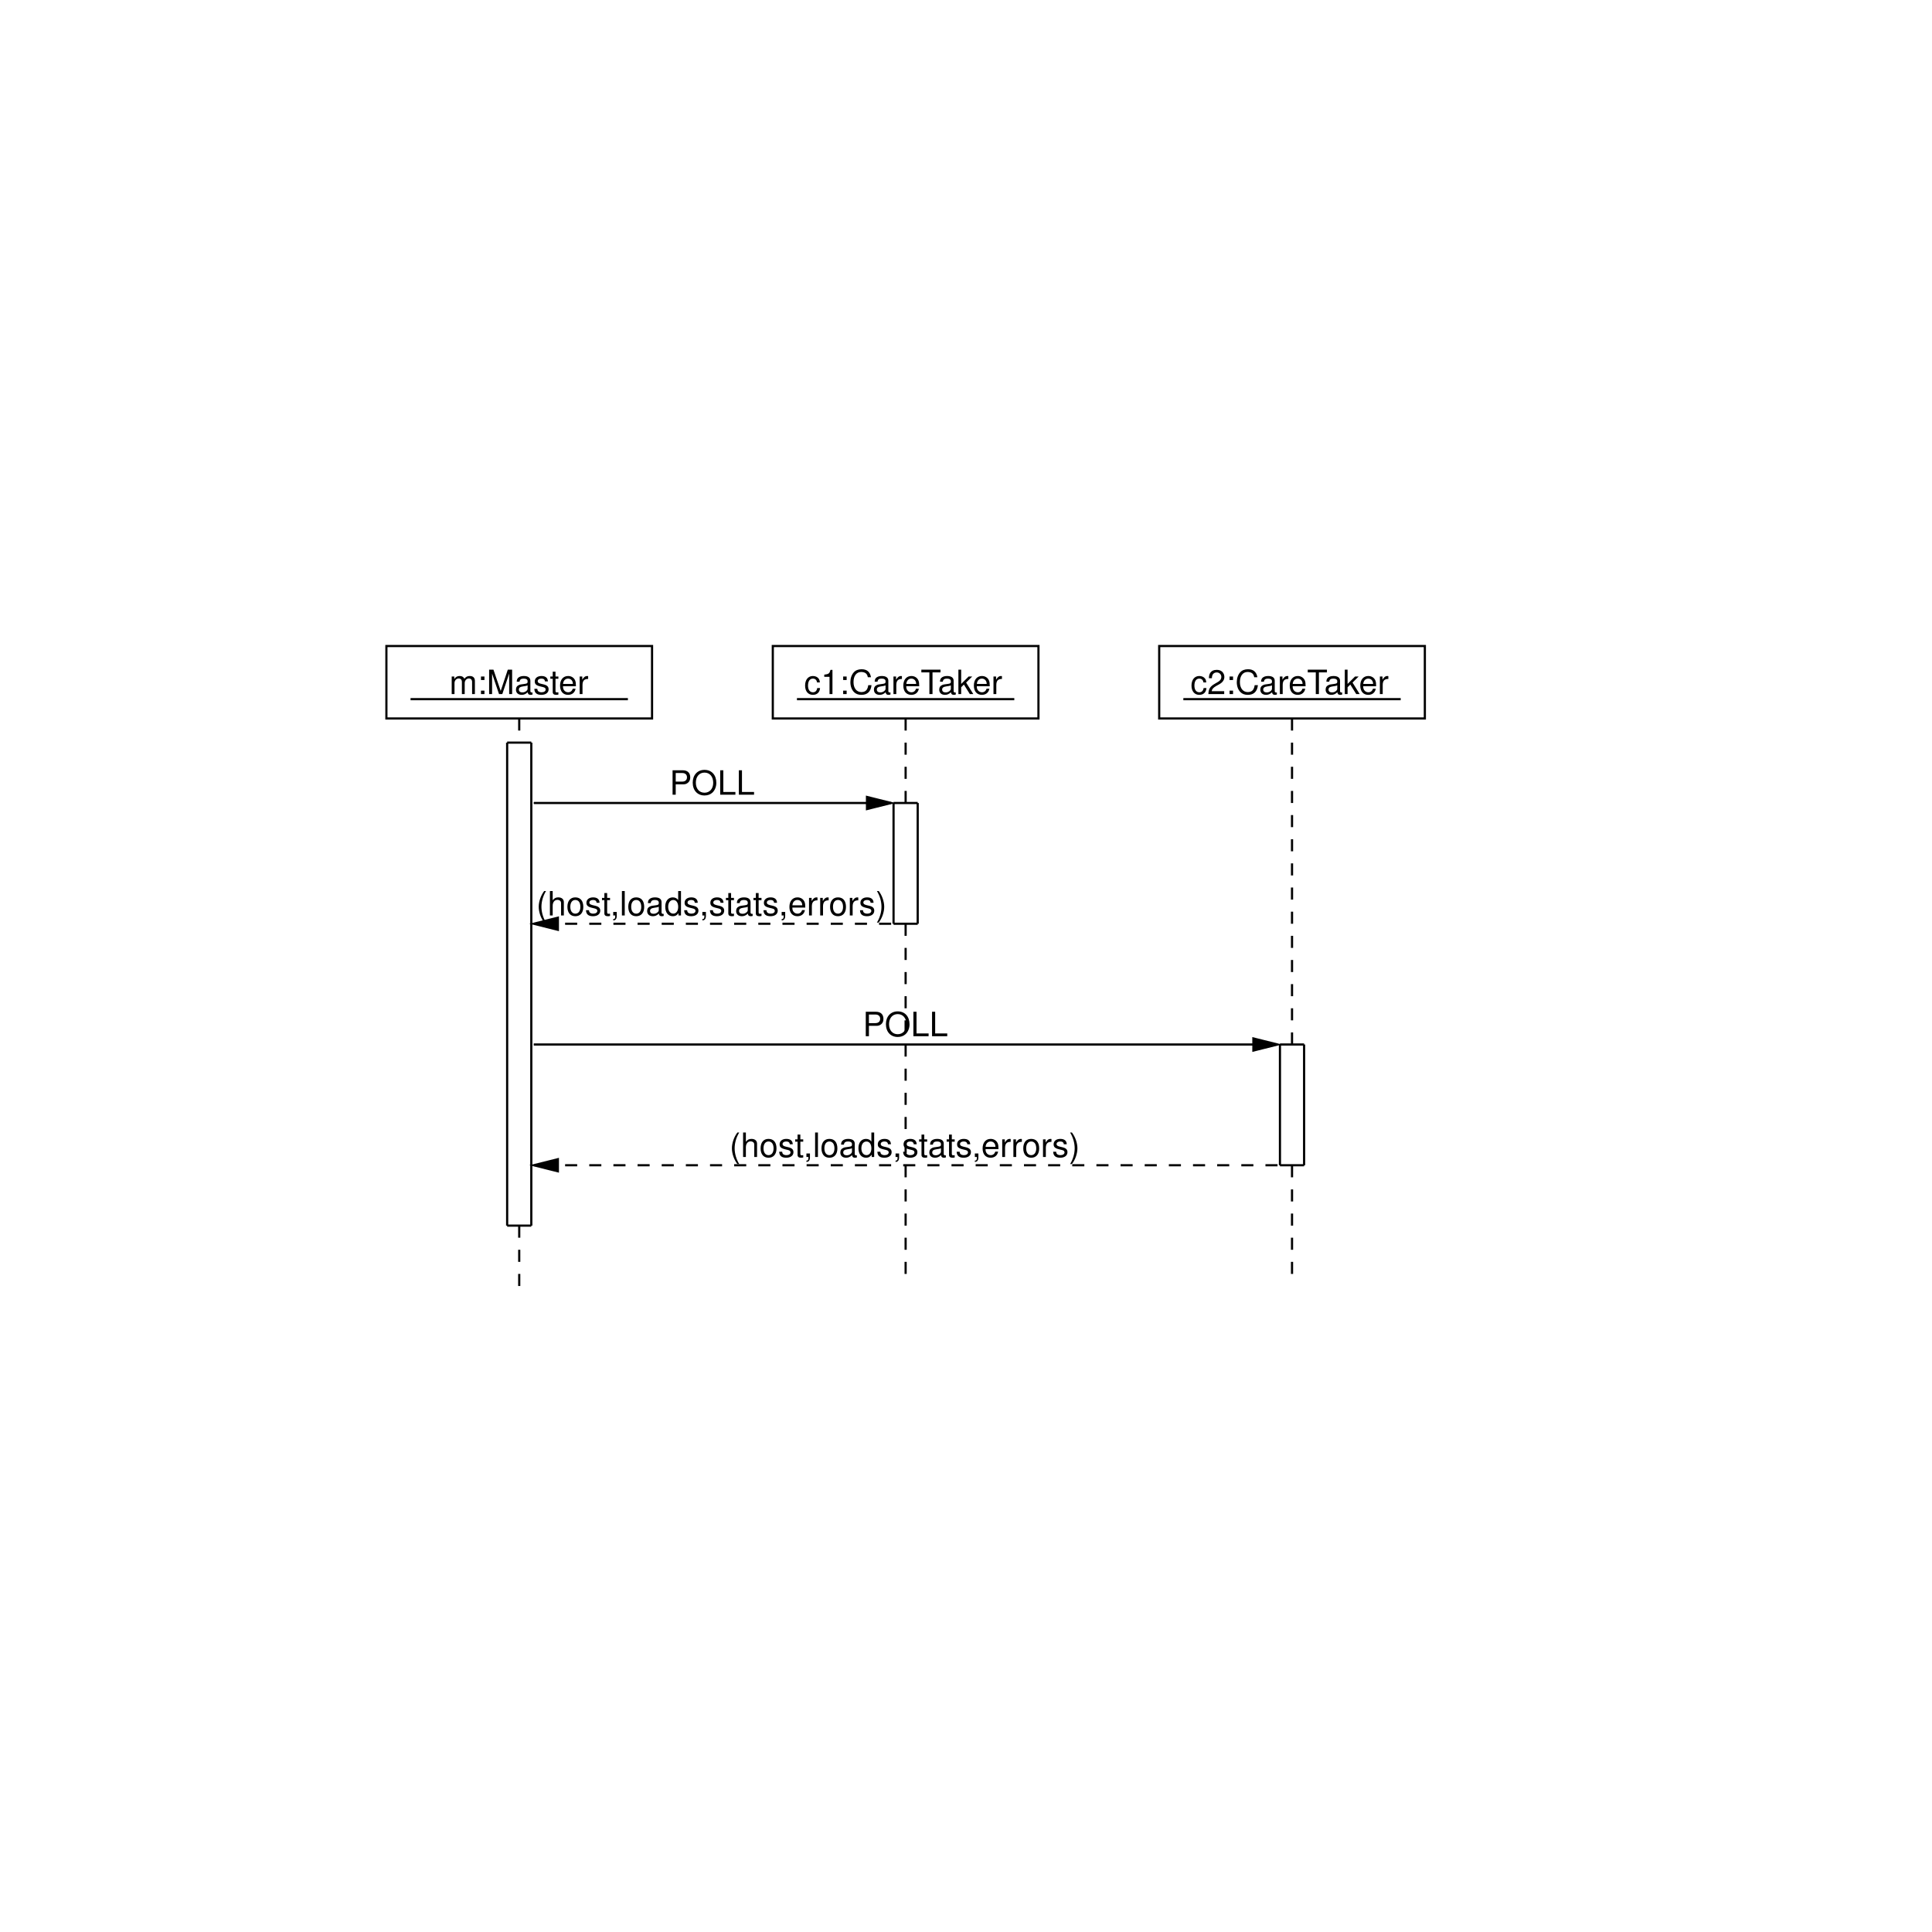
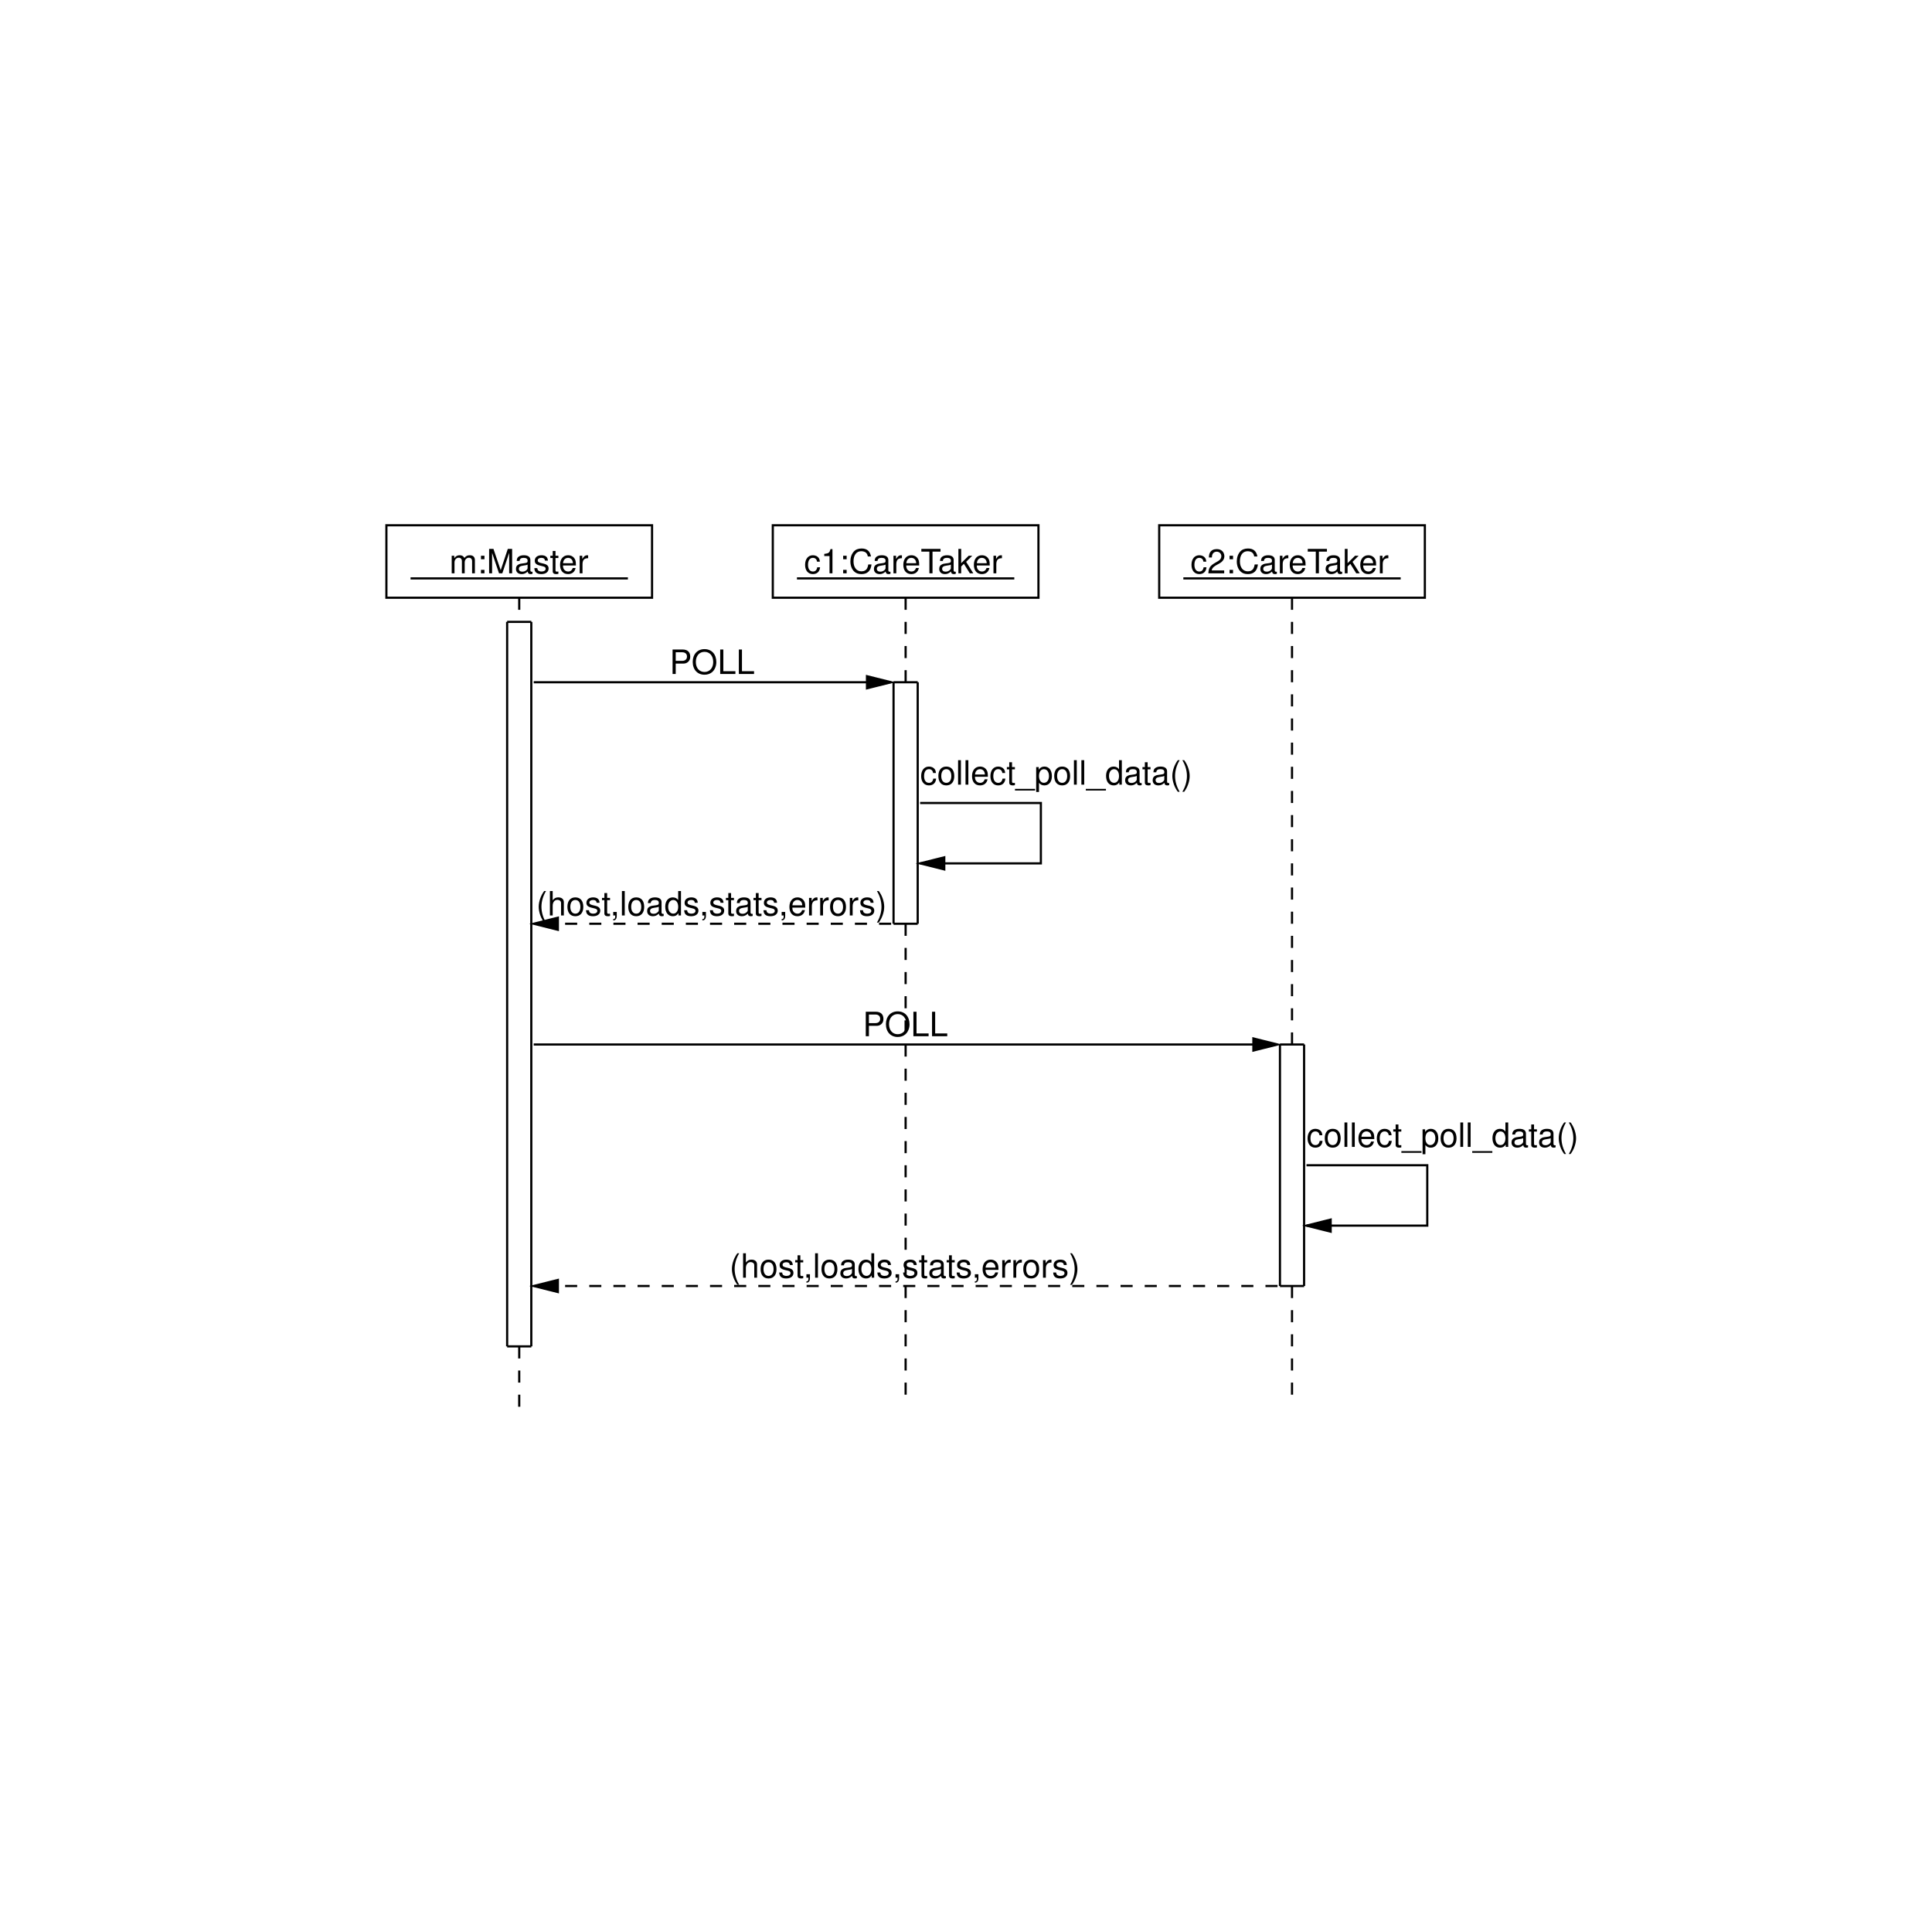
<svg xmlns="http://www.w3.org/2000/svg" version="1.1" baseProfile="full" id="body" width="8in" height="8in" viewBox="0 0 1 1" preserveAspectRatio="none">
  <rect id="background" x="0" y="0" width="1" height="1" stroke="none" fill="white" />
-   <g id="content" transform="translate(0.2,0.35313) scale(1,-1) scale(0.125) " xml:space="preserve" stroke="black" stroke-linecap="butt" stroke-linejoin="miter" stroke-miterlimit="10.433" stroke-dasharray="none" stroke-dashoffset="0" stroke-opacity="1" fill="none" fill-rule="evenodd" fill-opacity="1" font-style="normal" font-variant="normal" font-weight="normal" font-stretch="normal" font-size-adjust="none" letter-spacing="normal" word-spacing="normal" text-anchor="start">
+   <g id="content" transform="translate(0.2,0.29063) scale(1,-1) scale(0.125) " xml:space="preserve" stroke="black" stroke-linecap="butt" stroke-linejoin="miter" stroke-miterlimit="10.433" stroke-dasharray="none" stroke-dashoffset="0" stroke-opacity="1" fill="none" fill-rule="evenodd" fill-opacity="1" font-style="normal" font-variant="normal" font-weight="normal" font-stretch="normal" font-size-adjust="none" letter-spacing="normal" word-spacing="normal" text-anchor="start">
    <rect x="0" y="-0.15" width="1.1" height="0.3" stroke-width="0.009" />
    <text transform="translate(0.26063,-0.049028) scale(1,-1) scale(0.0069444) " font-family="Helvetica,sans-serif" font-size="20px" stroke="none" fill="black">m:Master</text>
    <line x1="0.1" y1="-0.07" x2="1" y2="-0.07" stroke-width="0.009" />
    <rect x="1.6" y="-0.15" width="1.1" height="0.3" stroke-width="0.009" />
    <text transform="translate(1.7294,-0.049028) scale(1,-1) scale(0.0069444) " font-family="Helvetica,sans-serif" font-size="20px" stroke="none" fill="black">c1:CareTaker</text>
    <line x1="1.7" y1="-0.07" x2="2.6" y2="-0.07" stroke-width="0.009" />
    <rect x="3.2" y="-0.15" width="1.1" height="0.3" stroke-width="0.009" />
    <text transform="translate(3.3294,-0.049028) scale(1,-1) scale(0.0069444) " font-family="Helvetica,sans-serif" font-size="20px" stroke="none" fill="black">c2:CareTaker</text>
    <line x1="3.3" y1="-0.07" x2="4.2" y2="-0.07" stroke-width="0.009" />
    <line x1="0.55" y1="-0.15" x2="0.55" y2="-0.25" stroke-width="0.009" stroke-dasharray="0.05, 0.05" />
    <line x1="0.5" y1="-0.25" x2="0.6" y2="-0.25" stroke-width="0.009" />
    <line x1="0.61" y1="-0.5" x2="2.09" y2="-0.5" stroke-width="0.009" />
    <polygon points="1.99,-0.475 2.09,-0.5 1.99,-0.525 " stroke-width="0.009" fill="black" />
    <text transform="translate(1.1724,-0.46569) scale(1,-1) scale(0.0069444) " font-family="Helvetica,sans-serif" font-size="20px" stroke="none" fill="black">POLL</text>
    <text transform="translate(1.3307,-0.63236) scale(1,-1) scale(0.0069444) " font-family="Helvetica,sans-serif" font-size="20px" stroke="none" fill="black"> </text>
    <line x1="2.15" y1="-0.15" x2="2.15" y2="-0.5" stroke-width="0.009" stroke-dasharray="0.05, 0.05" />
    <line x1="2.1" y1="-0.5" x2="2.2" y2="-0.5" stroke-width="0.009" />
-     <line x1="2.09" y1="-1" x2="0.61" y2="-1" stroke-width="0.009" stroke-dasharray="0.05, 0.05" />
-     <polygon points="0.71,-1.025 0.61,-1 0.71,-0.975 " stroke-width="0.009" fill="black" />
-     <text transform="translate(0.62062,-0.96569) scale(1,-1) scale(0.0069444) " font-family="Helvetica,sans-serif" font-size="20px" stroke="none" fill="black">(host,loads,stats,errors)</text>
-     <text transform="translate(1.3307,-1.1324) scale(1,-1) scale(0.0069444) " font-family="Helvetica,sans-serif" font-size="20px" stroke="none" fill="black"> </text>
-     <line x1="2.1" y1="-0.5" x2="2.1" y2="-1" stroke-width="0.009" />
-     <line x1="2.2" y1="-0.5" x2="2.2" y2="-1" stroke-width="0.009" />
-     <line x1="2.1" y1="-1" x2="2.2" y2="-1" stroke-width="0.009" />
-     <line x1="0.61" y1="-1.5" x2="3.69" y2="-1.5" stroke-width="0.009" />
-     <polygon points="3.59,-1.475 3.69,-1.5 3.59,-1.525 " stroke-width="0.009" fill="black" />
-     <text transform="translate(1.9724,-1.4657) scale(1,-1) scale(0.0069444) " font-family="Helvetica,sans-serif" font-size="20px" stroke="none" fill="black">POLL</text>
-     <text transform="translate(2.1307,-1.6324) scale(1,-1) scale(0.0069444) " font-family="Helvetica,sans-serif" font-size="20px" stroke="none" fill="black"> </text>
-     <line x1="3.75" y1="-0.15" x2="3.75" y2="-1.5" stroke-width="0.009" stroke-dasharray="0.05, 0.05" />
-     <line x1="3.7" y1="-1.5" x2="3.8" y2="-1.5" stroke-width="0.009" />
-     <line x1="3.69" y1="-2" x2="0.61" y2="-2" stroke-width="0.009" stroke-dasharray="0.05, 0.05" />
-     <polygon points="0.71,-2.025 0.61,-2 0.71,-1.975 " stroke-width="0.009" fill="black" />
-     <text transform="translate(1.4206,-1.9657) scale(1,-1) scale(0.0069444) " font-family="Helvetica,sans-serif" font-size="20px" stroke="none" fill="black">(host,loads,stats,errors)</text>
+     <polyline points="2.21,-1 2.71,-1 2.71,-1.25 2.21,-1.25 " stroke-width="0.009" />
+     <polygon points="2.31,-1.275 2.21,-1.25 2.31,-1.225 " stroke-width="0.009" fill="black" />
+     <text transform="translate(2.21,-0.92403) scale(1,-1) scale(0.0069444) " font-family="Helvetica,sans-serif" font-size="20px" stroke="none" fill="black">collect_poll_data()</text>
+     <text transform="translate(2.1907,-1.0907) scale(1,-1) scale(0.0069444) " font-family="Helvetica,sans-serif" font-size="20px" stroke="none" fill="black"> </text>
+     <text transform="translate(2.1907,-1.2574) scale(1,-1) scale(0.0069444) " font-family="Helvetica,sans-serif" font-size="20px" stroke="none" fill="black"> </text>
+     <text transform="translate(2.1907,-1.424) scale(1,-1) scale(0.0069444) " font-family="Helvetica,sans-serif" font-size="20px" stroke="none" fill="black"> </text>
+     <line x1="2.09" y1="-1.5" x2="0.61" y2="-1.5" stroke-width="0.009" stroke-dasharray="0.05, 0.05" />
+     <polygon points="0.71,-1.525 0.61,-1.5 0.71,-1.475 " stroke-width="0.009" fill="black" />
+     <text transform="translate(0.62062,-1.4657) scale(1,-1) scale(0.0069444) " font-family="Helvetica,sans-serif" font-size="20px" stroke="none" fill="black">(host,loads,stats,errors)</text>
+     <text transform="translate(1.3307,-1.6324) scale(1,-1) scale(0.0069444) " font-family="Helvetica,sans-serif" font-size="20px" stroke="none" fill="black"> </text>
+     <line x1="2.1" y1="-0.5" x2="2.1" y2="-1.5" stroke-width="0.009" />
+     <line x1="2.2" y1="-0.5" x2="2.2" y2="-1.5" stroke-width="0.009" />
+     <line x1="2.1" y1="-1.5" x2="2.2" y2="-1.5" stroke-width="0.009" />
+     <line x1="0.61" y1="-2" x2="3.69" y2="-2" stroke-width="0.009" />
+     <polygon points="3.59,-1.975 3.69,-2 3.59,-2.025 " stroke-width="0.009" fill="black" />
+     <text transform="translate(1.9724,-1.9657) scale(1,-1) scale(0.0069444) " font-family="Helvetica,sans-serif" font-size="20px" stroke="none" fill="black">POLL</text>
    <text transform="translate(2.1307,-2.1324) scale(1,-1) scale(0.0069444) " font-family="Helvetica,sans-serif" font-size="20px" stroke="none" fill="black"> </text>
-     <line x1="3.7" y1="-1.5" x2="3.7" y2="-2" stroke-width="0.009" />
-     <line x1="3.8" y1="-1.5" x2="3.8" y2="-2" stroke-width="0.009" />
+     <line x1="3.75" y1="-0.15" x2="3.75" y2="-2" stroke-width="0.009" stroke-dasharray="0.05, 0.05" />
    <line x1="3.7" y1="-2" x2="3.8" y2="-2" stroke-width="0.009" />
-     <line x1="0.5" y1="-0.25" x2="0.5" y2="-2.25" stroke-width="0.009" />
-     <line x1="0.6" y1="-0.25" x2="0.6" y2="-2.25" stroke-width="0.009" />
-     <line x1="0.5" y1="-2.25" x2="0.6" y2="-2.25" stroke-width="0.009" />
-     <line x1="0.55" y1="-2.25" x2="0.55" y2="-2.5" stroke-width="0.009" stroke-dasharray="0.05, 0.05" />
-     <line x1="2.15" y1="-1" x2="2.15" y2="-2.5" stroke-width="0.009" stroke-dasharray="0.05, 0.05" />
-     <line x1="3.75" y1="-2" x2="3.75" y2="-2.5" stroke-width="0.009" stroke-dasharray="0.05, 0.05" />
+     <polyline points="3.81,-2.5 4.31,-2.5 4.31,-2.75 3.81,-2.75 " stroke-width="0.009" />
+     <polygon points="3.91,-2.775 3.81,-2.75 3.91,-2.725 " stroke-width="0.009" fill="black" />
+     <text transform="translate(3.81,-2.424) scale(1,-1) scale(0.0069444) " font-family="Helvetica,sans-serif" font-size="20px" stroke="none" fill="black">collect_poll_data()</text>
+     <text transform="translate(3.7907,-2.5907) scale(1,-1) scale(0.0069444) " font-family="Helvetica,sans-serif" font-size="20px" stroke="none" fill="black"> </text>
+     <text transform="translate(3.7907,-2.7574) scale(1,-1) scale(0.0069444) " font-family="Helvetica,sans-serif" font-size="20px" stroke="none" fill="black"> </text>
+     <text transform="translate(3.7907,-2.924) scale(1,-1) scale(0.0069444) " font-family="Helvetica,sans-serif" font-size="20px" stroke="none" fill="black"> </text>
+     <line x1="3.69" y1="-3" x2="0.61" y2="-3" stroke-width="0.009" stroke-dasharray="0.05, 0.05" />
+     <polygon points="0.71,-3.025 0.61,-3 0.71,-2.975 " stroke-width="0.009" fill="black" />
+     <text transform="translate(1.4206,-2.9657) scale(1,-1) scale(0.0069444) " font-family="Helvetica,sans-serif" font-size="20px" stroke="none" fill="black">(host,loads,stats,errors)</text>
+     <text transform="translate(2.1307,-3.1324) scale(1,-1) scale(0.0069444) " font-family="Helvetica,sans-serif" font-size="20px" stroke="none" fill="black"> </text>
+     <line x1="3.7" y1="-2" x2="3.7" y2="-3" stroke-width="0.009" />
+     <line x1="3.8" y1="-2" x2="3.8" y2="-3" stroke-width="0.009" />
+     <line x1="3.7" y1="-3" x2="3.8" y2="-3" stroke-width="0.009" />
+     <line x1="0.5" y1="-0.25" x2="0.5" y2="-3.25" stroke-width="0.009" />
+     <line x1="0.6" y1="-0.25" x2="0.6" y2="-3.25" stroke-width="0.009" />
+     <line x1="0.5" y1="-3.25" x2="0.6" y2="-3.25" stroke-width="0.009" />
+     <line x1="0.55" y1="-3.25" x2="0.55" y2="-3.5" stroke-width="0.009" stroke-dasharray="0.05, 0.05" />
+     <line x1="2.15" y1="-1.5" x2="2.15" y2="-3.5" stroke-width="0.009" stroke-dasharray="0.05, 0.05" />
+     <line x1="3.75" y1="-3" x2="3.75" y2="-3.5" stroke-width="0.009" stroke-dasharray="0.05, 0.05" />
  </g>
</svg>
